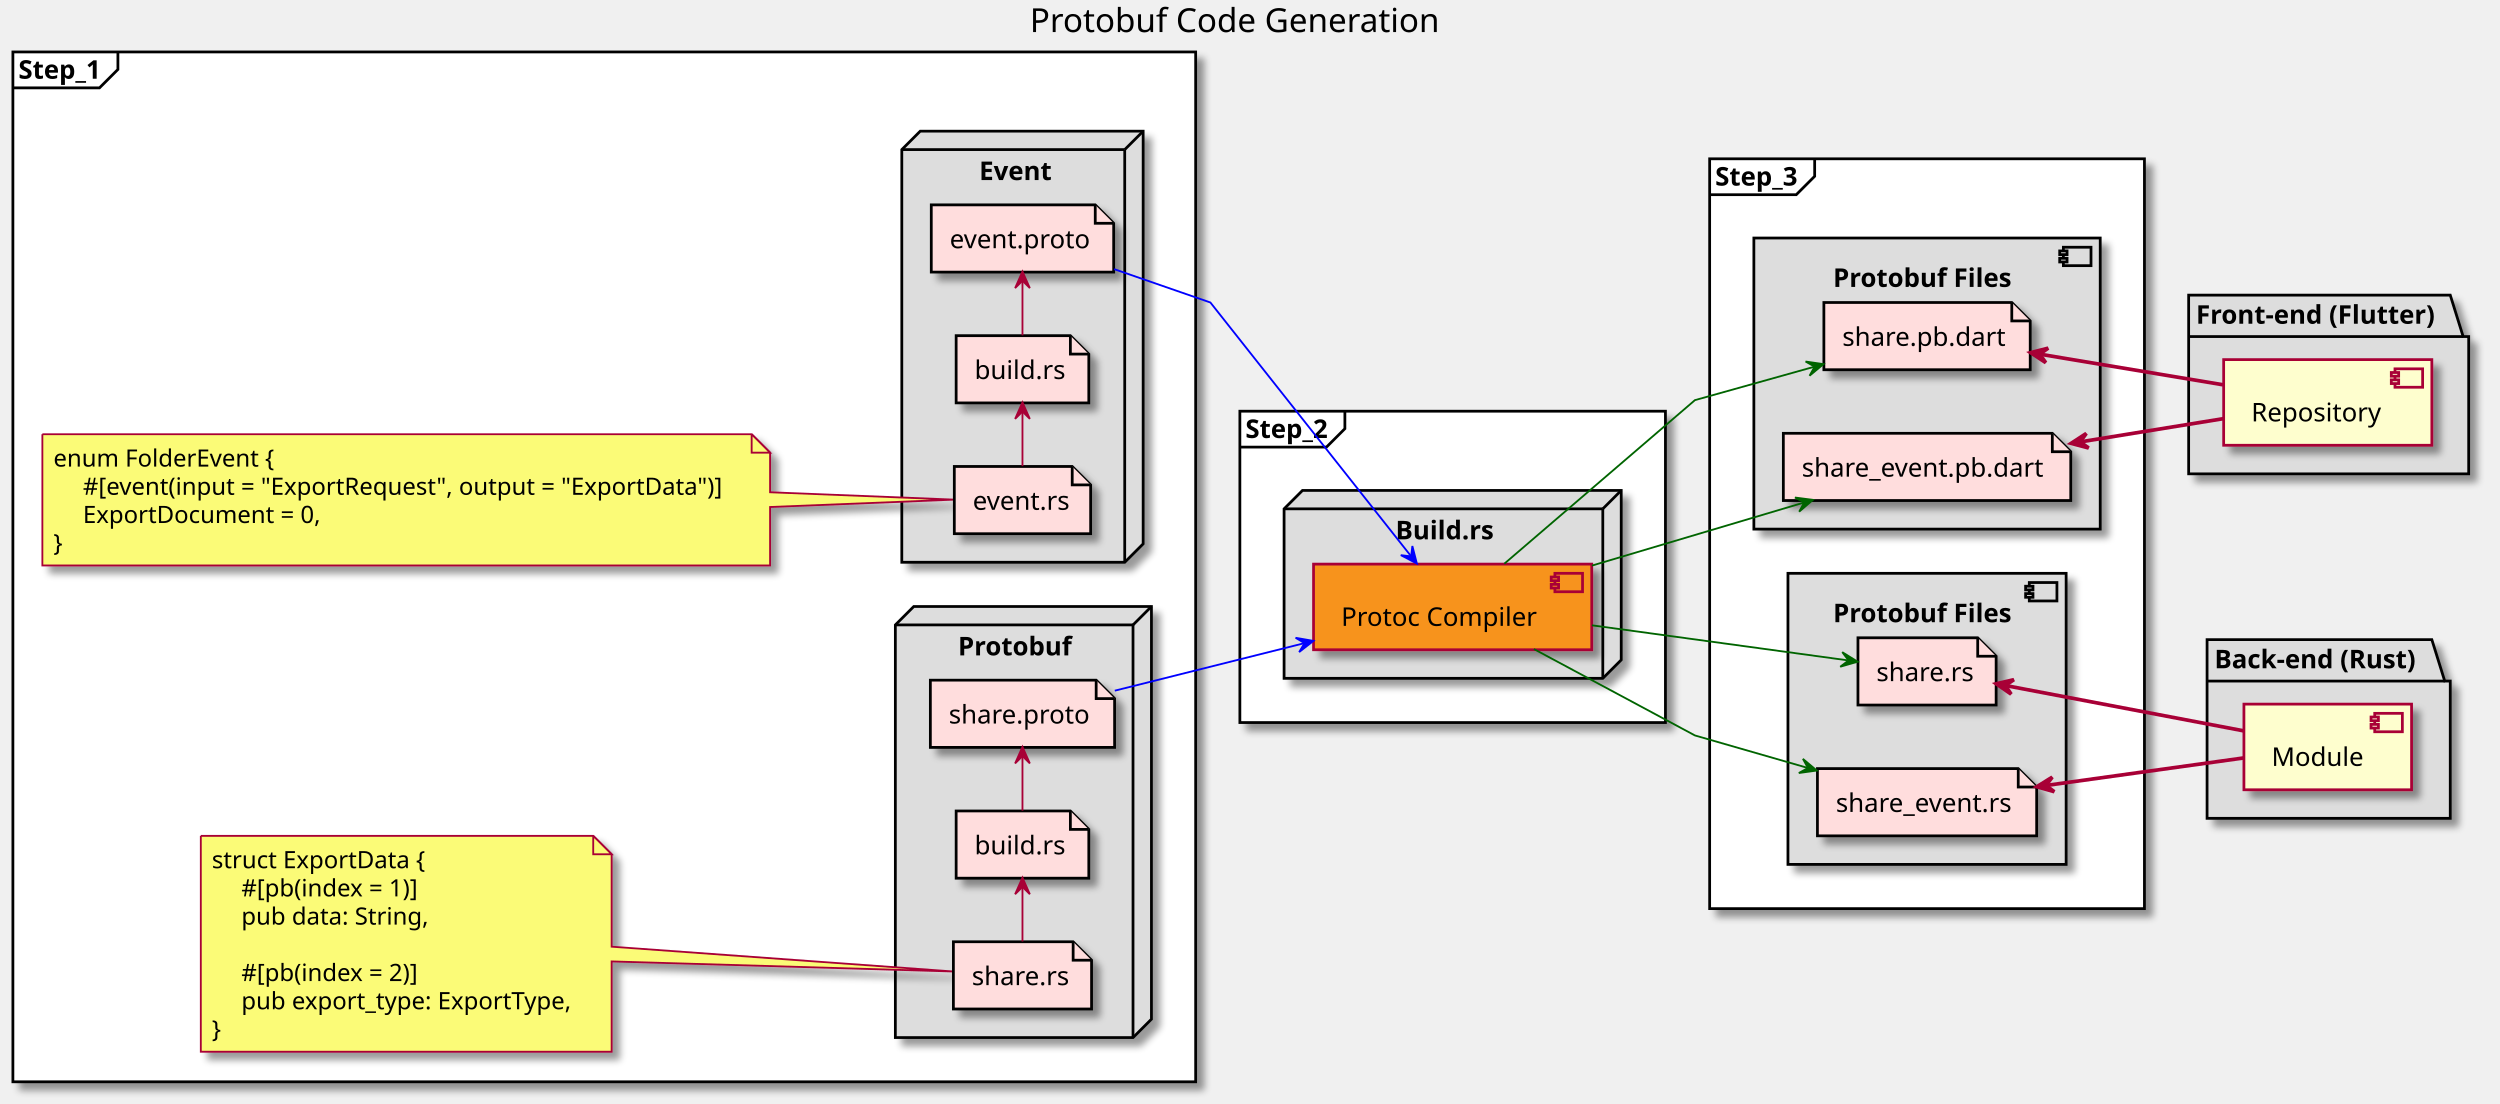
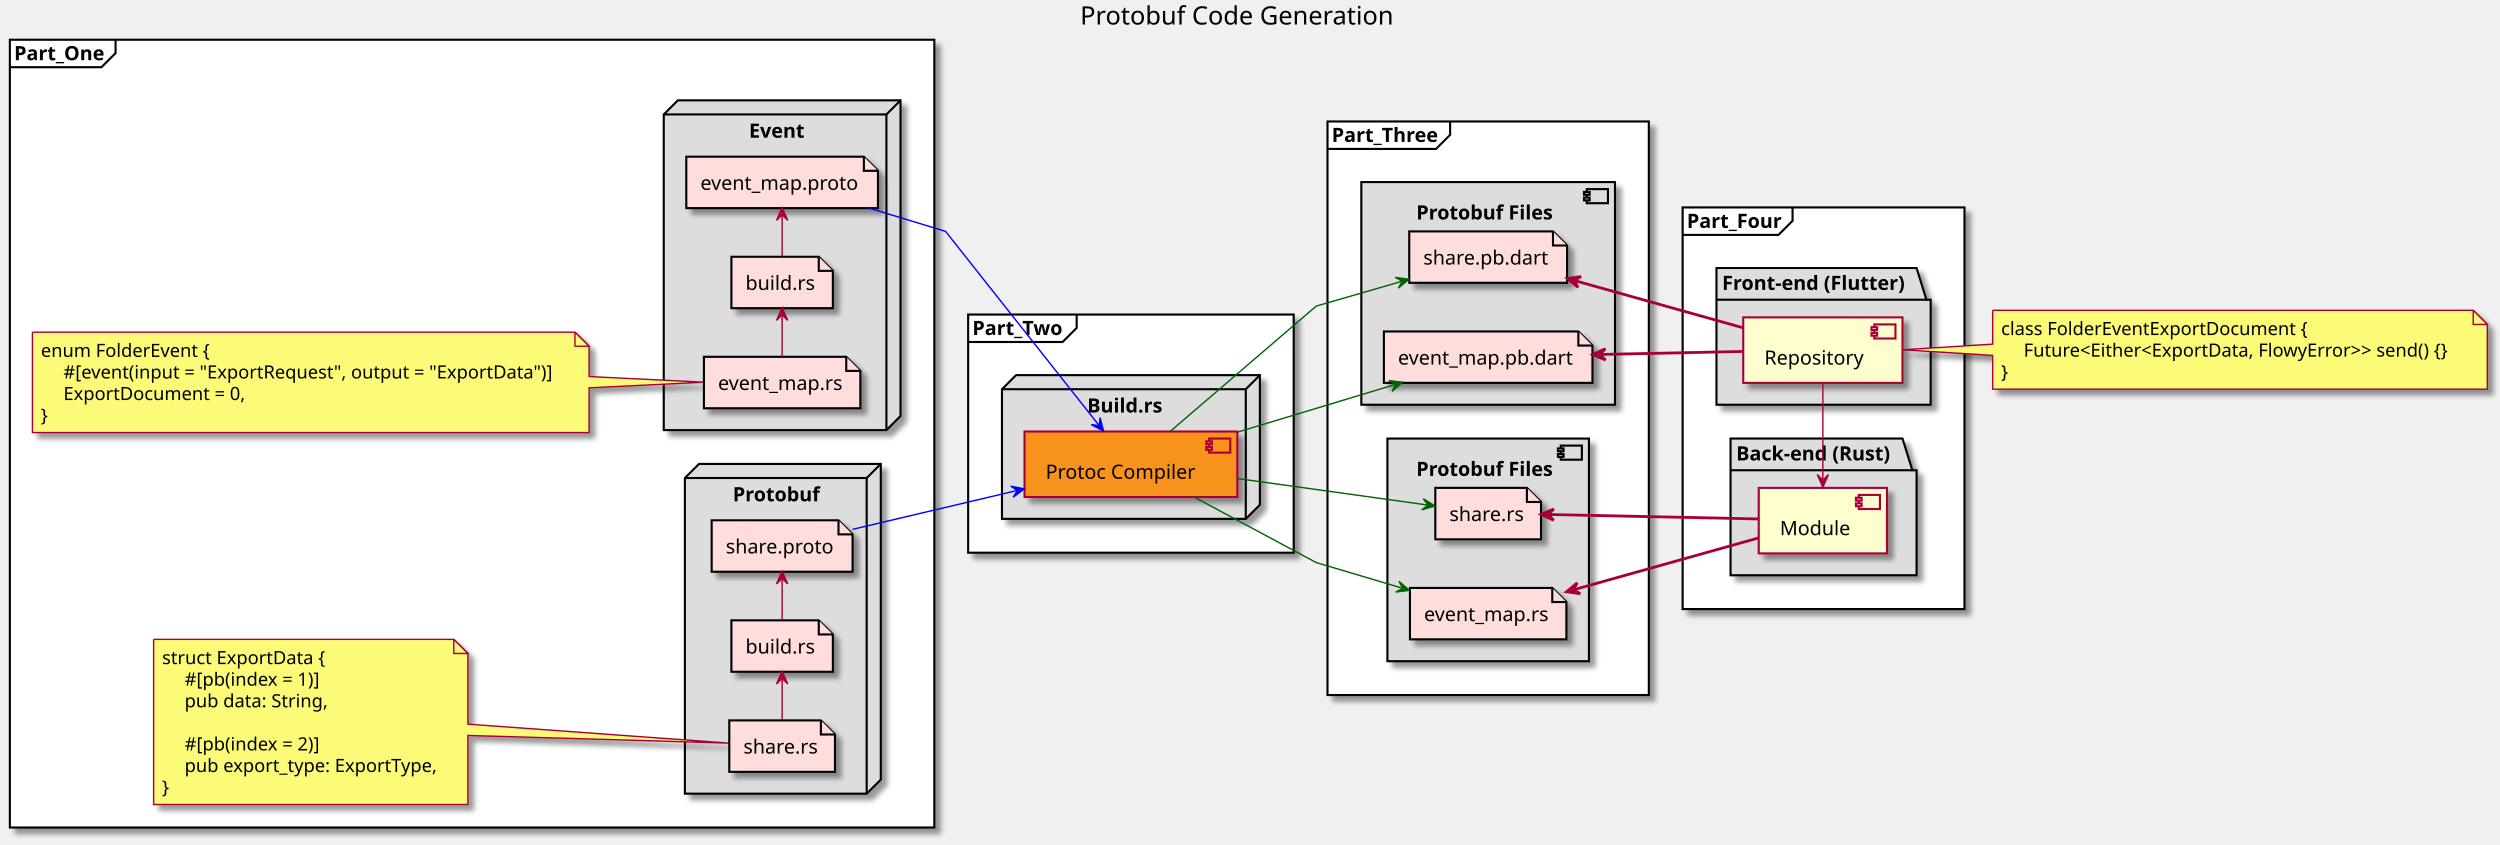
- <svg xmlns="http://www.w3.org/2000/svg" contentScriptType="application/ecmascript" contentStyleType="text/css" height="599px" preserveAspectRatio="none" style="width:1357px;height:599px;background:#FFFFFF;" version="1.1" viewBox="0 0 1357 599" width="1357px" zoomAndPan="magnify">
+ <svg xmlns="http://www.w3.org/2000/svg" contentScriptType="application/ecmascript" contentStyleType="text/css" height="599px" preserveAspectRatio="none" style="width:1774px;height:599px;background:#FFFFFF;" version="1.1" viewBox="0 0 1774 599" width="1774px" zoomAndPan="magnify">
  <defs>
-     <filter height="300%" id="fwwbcly1xwx1p" width="300%" x="-1" y="-1">
+     <filter height="300%" id="f89fr1afpyk69" width="300%" x="-1" y="-1">
      <feGaussianBlur result="blurOut" stdDeviation="2.0" />
      <feColorMatrix in="blurOut" result="blurOut2" type="matrix" values="0 0 0 0 0 0 0 0 0 0 0 0 0 0 0 0 0 0 .4 0" />
      <feOffset dx="4.0" dy="4.0" in="blurOut2" result="blurOut3" />
      <feBlend in="SourceGraphic" in2="blurOut3" mode="normal" />
    </filter>
  </defs>
  <g>
-     <text fill="#000000" font-family="sans-serif" font-size="18" lengthAdjust="spacing" textLength="226" x="559" y="17.402">Protobuf Code Generation</text>
-     <rect fill="#FFFFFF" filter="url(#fwwbcly1xwx1p)" height="559" style="stroke:#000000;stroke-width:1.5;" width="642" x="7" y="28.199" />
-     <path d="M64,28.199 L64,37.688 L54,47.688 L7,47.688 " fill="none" style="stroke:#000000;stroke-width:1.5;" />
-     <text fill="#000000" font-family="sans-serif" font-size="14" font-weight="bold" lengthAdjust="spacing" textLength="47" x="10" y="42.734">Step_1</text>
-     <polygon fill="#DDDDDD" filter="url(#fwwbcly1xwx1p)" points="489.5,81.199,499.5,71.199,620.5,71.199,620.5,295.199,610.5,305.199,489.5,305.199,489.5,81.199" style="stroke:#000000;stroke-width:1.5;" />
-     <line style="stroke:#000000;stroke-width:1.5;" x1="610.5" x2="620.5" y1="81.199" y2="71.199" />
-     <line style="stroke:#000000;stroke-width:1.5;" x1="489.5" x2="610.5" y1="81.199" y2="81.199" />
-     <line style="stroke:#000000;stroke-width:1.5;" x1="610.5" x2="610.5" y1="81.199" y2="305.199" />
+     <text fill="#000000" font-family="sans-serif" font-size="18" lengthAdjust="spacing" textLength="226" x="766.5" y="17.402">Protobuf Code Generation</text>
+     <rect fill="#FFFFFF" filter="url(#f89fr1afpyk69)" height="559" style="stroke:#000000;stroke-width:1.5;" width="656" x="7" y="28.199" />
+     <path d="M82,28.199 L82,37.688 L72,47.688 L7,47.688 " fill="none" style="stroke:#000000;stroke-width:1.5;" />
+     <text fill="#000000" font-family="sans-serif" font-size="14" font-weight="bold" lengthAdjust="spacing" textLength="65" x="10" y="42.734">Part_One</text>
+     <polygon fill="#DDDDDD" filter="url(#f89fr1afpyk69)" points="471,81.199,481,71.199,639,71.199,639,295.199,629,305.199,471,305.199,471,81.199" style="stroke:#000000;stroke-width:1.5;" />
+     <line style="stroke:#000000;stroke-width:1.5;" x1="629" x2="639" y1="81.199" y2="71.199" />
+     <line style="stroke:#000000;stroke-width:1.5;" x1="471" x2="629" y1="81.199" y2="81.199" />
+     <line style="stroke:#000000;stroke-width:1.5;" x1="629" x2="629" y1="81.199" y2="305.199" />
    <text fill="#000000" font-family="sans-serif" font-size="14" font-weight="bold" lengthAdjust="spacing" textLength="39" x="531.5" y="97.734">Event</text>
-     <polygon fill="#DDDDDD" filter="url(#fwwbcly1xwx1p)" points="486,339.199,496,329.199,625,329.199,625,553.199,615,563.199,486,563.199,486,339.199" style="stroke:#000000;stroke-width:1.5;" />
+     <polygon fill="#DDDDDD" filter="url(#f89fr1afpyk69)" points="486,339.199,496,329.199,625,329.199,625,553.199,615,563.199,486,563.199,486,339.199" style="stroke:#000000;stroke-width:1.5;" />
    <line style="stroke:#000000;stroke-width:1.5;" x1="615" x2="625" y1="339.199" y2="329.199" />
    <line style="stroke:#000000;stroke-width:1.5;" x1="486" x2="615" y1="339.199" y2="339.199" />
    <line style="stroke:#000000;stroke-width:1.5;" x1="615" x2="615" y1="339.199" y2="563.199" />
    <text fill="#000000" font-family="sans-serif" font-size="14" font-weight="bold" lengthAdjust="spacing" textLength="63" x="520" y="355.734">Protobuf</text>
-     <rect fill="#FFFFFF" filter="url(#fwwbcly1xwx1p)" height="169" style="stroke:#000000;stroke-width:1.5;" width="231" x="673" y="223.199" />
-     <path d="M730,223.199 L730,232.688 L720,242.688 L673,242.688 " fill="none" style="stroke:#000000;stroke-width:1.5;" />
-     <text fill="#000000" font-family="sans-serif" font-size="14" font-weight="bold" lengthAdjust="spacing" textLength="47" x="676" y="237.734">Step_2</text>
-     <polygon fill="#DDDDDD" filter="url(#fwwbcly1xwx1p)" points="697,276.199,707,266.199,880,266.199,880,358.199,870,368.199,697,368.199,697,276.199" style="stroke:#000000;stroke-width:1.5;" />
-     <line style="stroke:#000000;stroke-width:1.5;" x1="870" x2="880" y1="276.199" y2="266.199" />
-     <line style="stroke:#000000;stroke-width:1.5;" x1="697" x2="870" y1="276.199" y2="276.199" />
-     <line style="stroke:#000000;stroke-width:1.5;" x1="870" x2="870" y1="276.199" y2="368.199" />
-     <text fill="#000000" font-family="sans-serif" font-size="14" font-weight="bold" lengthAdjust="spacing" textLength="54" x="757.5" y="292.734">Build.rs</text>
-     <rect fill="#FFFFFF" filter="url(#fwwbcly1xwx1p)" height="407" style="stroke:#000000;stroke-width:1.5;" width="236" x="928" y="86.199" />
-     <path d="M985,86.199 L985,95.688 L975,105.688 L928,105.688 " fill="none" style="stroke:#000000;stroke-width:1.5;" />
-     <text fill="#000000" font-family="sans-serif" font-size="14" font-weight="bold" lengthAdjust="spacing" textLength="47" x="931" y="100.734">Step_3</text>
-     <rect fill="#DDDDDD" filter="url(#fwwbcly1xwx1p)" height="158" style="stroke:#000000;stroke-width:1.5;" width="188" x="952" y="129.199" />
-     <rect fill="#DDDDDD" height="10" style="stroke:#000000;stroke-width:1.5;" width="15" x="1120" y="134.199" />
-     <rect fill="#DDDDDD" height="2" style="stroke:#000000;stroke-width:1.5;" width="4" x="1118" y="136.199" />
-     <rect fill="#DDDDDD" height="2" style="stroke:#000000;stroke-width:1.5;" width="4" x="1118" y="140.199" />
-     <text fill="#000000" font-family="sans-serif" font-size="14" font-weight="bold" lengthAdjust="spacing" textLength="102" x="995" y="155.734">Protobuf Files</text>
-     <rect fill="#DDDDDD" filter="url(#fwwbcly1xwx1p)" height="158" style="stroke:#000000;stroke-width:1.5;" width="151" x="970.5" y="311.199" />
-     <rect fill="#DDDDDD" height="10" style="stroke:#000000;stroke-width:1.5;" width="15" x="1101.5" y="316.199" />
-     <rect fill="#DDDDDD" height="2" style="stroke:#000000;stroke-width:1.5;" width="4" x="1099.5" y="318.199" />
-     <rect fill="#DDDDDD" height="2" style="stroke:#000000;stroke-width:1.5;" width="4" x="1099.5" y="322.199" />
-     <text fill="#000000" font-family="sans-serif" font-size="14" font-weight="bold" lengthAdjust="spacing" textLength="102" x="995" y="337.734">Protobuf Files</text>
-     <polygon fill="#DDDDDD" filter="url(#fwwbcly1xwx1p)" points="1188,160.199,1330,160.199,1337,182.688,1340,182.688,1340,257.199,1188,257.199,1188,160.199" style="stroke:#000000;stroke-width:1.5;" />
-     <line style="stroke:#000000;stroke-width:1.5;" x1="1188" x2="1337" y1="182.688" y2="182.688" />
-     <text fill="#000000" font-family="sans-serif" font-size="14" font-weight="bold" lengthAdjust="spacing" textLength="136" x="1192" y="175.734">Front-end (Flutter)</text>
-     <polygon fill="#DDDDDD" filter="url(#fwwbcly1xwx1p)" points="1198,347.199,1320,347.199,1327,369.688,1330,369.688,1330,444.199,1198,444.199,1198,347.199" style="stroke:#000000;stroke-width:1.5;" />
-     <line style="stroke:#000000;stroke-width:1.5;" x1="1198" x2="1327" y1="369.688" y2="369.688" />
-     <text fill="#000000" font-family="sans-serif" font-size="14" font-weight="bold" lengthAdjust="spacing" textLength="116" x="1202" y="362.734">Back-end (Rust)</text>
-     <path d="M23,235.699 L23,306.941 A0,0 0 0 0 23,306.941 L418,306.941 A0,0 0 0 0 418,306.941 L418,275.199 L517.91,271.199 L418,267.199 L418,245.699 L408,235.699 L23,235.699 A0,0 0 0 0 23,235.699 " fill="#FBFB77" filter="url(#fwwbcly1xwx1p)" style="stroke:#A80036;stroke-width:1.0;" />
+     <rect fill="#FFFFFF" filter="url(#f89fr1afpyk69)" height="169" style="stroke:#000000;stroke-width:1.5;" width="231" x="687" y="223.199" />
+     <path d="M764,223.199 L764,232.688 L754,242.688 L687,242.688 " fill="none" style="stroke:#000000;stroke-width:1.5;" />
+     <text fill="#000000" font-family="sans-serif" font-size="14" font-weight="bold" lengthAdjust="spacing" textLength="67" x="690" y="237.734">Part_Two</text>
+     <polygon fill="#DDDDDD" filter="url(#f89fr1afpyk69)" points="711,276.199,721,266.199,894,266.199,894,358.199,884,368.199,711,368.199,711,276.199" style="stroke:#000000;stroke-width:1.5;" />
+     <line style="stroke:#000000;stroke-width:1.5;" x1="884" x2="894" y1="276.199" y2="266.199" />
+     <line style="stroke:#000000;stroke-width:1.5;" x1="711" x2="884" y1="276.199" y2="276.199" />
+     <line style="stroke:#000000;stroke-width:1.5;" x1="884" x2="884" y1="276.199" y2="368.199" />
+     <text fill="#000000" font-family="sans-serif" font-size="14" font-weight="bold" lengthAdjust="spacing" textLength="54" x="771.5" y="292.734">Build.rs</text>
+     <rect fill="#FFFFFF" filter="url(#f89fr1afpyk69)" height="407" style="stroke:#000000;stroke-width:1.5;" width="228" x="942" y="86.199" />
+     <path d="M1029,86.199 L1029,95.688 L1019,105.688 L942,105.688 " fill="none" style="stroke:#000000;stroke-width:1.5;" />
+     <text fill="#000000" font-family="sans-serif" font-size="14" font-weight="bold" lengthAdjust="spacing" textLength="77" x="945" y="100.734">Part_Three</text>
+     <rect fill="#DDDDDD" filter="url(#f89fr1afpyk69)" height="158" style="stroke:#000000;stroke-width:1.5;" width="180" x="966" y="129.199" />
+     <rect fill="#DDDDDD" height="10" style="stroke:#000000;stroke-width:1.5;" width="15" x="1126" y="134.199" />
+     <rect fill="#DDDDDD" height="2" style="stroke:#000000;stroke-width:1.5;" width="4" x="1124" y="136.199" />
+     <rect fill="#DDDDDD" height="2" style="stroke:#000000;stroke-width:1.5;" width="4" x="1124" y="140.199" />
+     <text fill="#000000" font-family="sans-serif" font-size="14" font-weight="bold" lengthAdjust="spacing" textLength="102" x="1005" y="155.734">Protobuf Files</text>
+     <rect fill="#DDDDDD" filter="url(#f89fr1afpyk69)" height="158" style="stroke:#000000;stroke-width:1.5;" width="143" x="984.5" y="311.199" />
+     <rect fill="#DDDDDD" height="10" style="stroke:#000000;stroke-width:1.5;" width="15" x="1107.5" y="316.199" />
+     <rect fill="#DDDDDD" height="2" style="stroke:#000000;stroke-width:1.5;" width="4" x="1105.5" y="318.199" />
+     <rect fill="#DDDDDD" height="2" style="stroke:#000000;stroke-width:1.5;" width="4" x="1105.5" y="322.199" />
+     <text fill="#000000" font-family="sans-serif" font-size="14" font-weight="bold" lengthAdjust="spacing" textLength="102" x="1005" y="337.734">Protobuf Files</text>
+     <rect fill="#FFFFFF" filter="url(#f89fr1afpyk69)" height="285" style="stroke:#000000;stroke-width:1.5;" width="200" x="1194" y="147.199" />
+     <path d="M1272,147.199 L1272,156.688 L1262,166.688 L1194,166.688 " fill="none" style="stroke:#000000;stroke-width:1.5;" />
+     <text fill="#000000" font-family="sans-serif" font-size="14" font-weight="bold" lengthAdjust="spacing" textLength="68" x="1197" y="161.734">Part_Four</text>
+     <polygon fill="#DDDDDD" filter="url(#f89fr1afpyk69)" points="1218,190.199,1360,190.199,1367,212.688,1370,212.688,1370,287.199,1218,287.199,1218,190.199" style="stroke:#000000;stroke-width:1.5;" />
+     <line style="stroke:#000000;stroke-width:1.5;" x1="1218" x2="1367" y1="212.688" y2="212.688" />
+     <text fill="#000000" font-family="sans-serif" font-size="14" font-weight="bold" lengthAdjust="spacing" textLength="136" x="1222" y="205.734">Front-end (Flutter)</text>
+     <polygon fill="#DDDDDD" filter="url(#f89fr1afpyk69)" points="1228,311.199,1350,311.199,1357,333.688,1360,333.688,1360,408.199,1228,408.199,1228,311.199" style="stroke:#000000;stroke-width:1.5;" />
+     <line style="stroke:#000000;stroke-width:1.5;" x1="1228" x2="1357" y1="333.688" y2="333.688" />
+     <text fill="#000000" font-family="sans-serif" font-size="14" font-weight="bold" lengthAdjust="spacing" textLength="116" x="1232" y="326.734">Back-end (Rust)</text>
+     <path d="M23,235.699 L23,306.941 A0,0 0 0 0 23,306.941 L418,306.941 A0,0 0 0 0 418,306.941 L418,275.199 L499.43,271.199 L418,267.199 L418,245.699 L408,235.699 L23,235.699 A0,0 0 0 0 23,235.699 " fill="#FBFB77" filter="url(#f89fr1afpyk69)" style="stroke:#A80036;stroke-width:1.0;" />
    <path d="M408,235.699 L408,245.699 L418,245.699 L408,235.699 " fill="#FBFB77" style="stroke:#A80036;stroke-width:1.0;" />
    <text fill="#000000" font-family="sans-serif" font-size="13" lengthAdjust="spacing" textLength="120" x="29" y="253.268">enum FolderEvent {</text>
    <text fill="#000000" font-family="sans-serif" font-size="13" lengthAdjust="spacing" textLength="358" x="45" y="268.578">#[event(input = "ExportRequest", output = "ExportData")]</text>
    <text fill="#000000" font-family="sans-serif" font-size="13" lengthAdjust="spacing" textLength="136" x="45" y="283.889">ExportDocument = 0,</text>
    <text fill="#000000" font-family="sans-serif" font-size="13" lengthAdjust="spacing" textLength="4" x="29" y="299.199">}</text>
-     <path d="M109,453.699 L109,570.873 A0,0 0 0 0 109,570.873 L332,570.873 A0,0 0 0 0 332,570.873 L332,521.859 L517.48,527.329 L332,513.859 L332,463.699 L322,453.699 L109,453.699 A0,0 0 0 0 109,453.699 " fill="#FBFB77" filter="url(#fwwbcly1xwx1p)" style="stroke:#A80036;stroke-width:1.0;" />
+     <path d="M109,453.699 L109,570.873 A0,0 0 0 0 109,570.873 L332,570.873 A0,0 0 0 0 332,570.873 L332,521.859 L517.48,527.329 L332,513.859 L332,463.699 L322,453.699 L109,453.699 A0,0 0 0 0 109,453.699 " fill="#FBFB77" filter="url(#f89fr1afpyk69)" style="stroke:#A80036;stroke-width:1.0;" />
    <path d="M322,453.699 L322,463.699 L332,463.699 L322,453.699 " fill="#FBFB77" style="stroke:#A80036;stroke-width:1.0;" />
    <text fill="#000000" font-family="sans-serif" font-size="13" lengthAdjust="spacing" textLength="119" x="115" y="471.268">struct ExportData {</text>
    <text fill="#000000" font-family="sans-serif" font-size="13" lengthAdjust="spacing" textLength="101" x="131" y="486.578">#[pb(index = 1)]</text>
    <text fill="#000000" font-family="sans-serif" font-size="13" lengthAdjust="spacing" textLength="104" x="131" y="501.889">pub data: String,</text>
    <text fill="#000000" font-family="sans-serif" font-size="13" lengthAdjust="spacing" textLength="0" x="119" y="517.199" />
    <text fill="#000000" font-family="sans-serif" font-size="13" lengthAdjust="spacing" textLength="101" x="131" y="532.51">#[pb(index = 2)]</text>
    <text fill="#000000" font-family="sans-serif" font-size="13" lengthAdjust="spacing" textLength="186" x="131" y="547.82">pub export_type: ExportType,</text>
    <text fill="#000000" font-family="sans-serif" font-size="13" lengthAdjust="spacing" textLength="4" x="115" y="563.131">}</text>
-     <polygon fill="#FFDDDD" filter="url(#fwwbcly1xwx1p)" points="518,253.199,518,289.688,592,289.688,592,263.199,582,253.199,518,253.199" style="stroke:#000000;stroke-width:1.5;" />
-     <path d="M582,253.199 L582,263.199 L592,263.199 " fill="#FFDDDD" style="stroke:#000000;stroke-width:1.5;" />
-     <text fill="#000000" font-family="sans-serif" font-size="14" lengthAdjust="spacing" textLength="54" x="528" y="276.734">event.rs</text>
-     <polygon fill="#FFDDDD" filter="url(#fwwbcly1xwx1p)" points="519,182.199,519,218.688,591,218.688,591,192.199,581,182.199,519,182.199" style="stroke:#000000;stroke-width:1.5;" />
+     <polygon fill="#FFDDDD" filter="url(#f89fr1afpyk69)" points="499.5,253.199,499.5,289.688,610.5,289.688,610.5,263.199,600.5,253.199,499.5,253.199" style="stroke:#000000;stroke-width:1.5;" />
+     <path d="M600.5,253.199 L600.5,263.199 L610.5,263.199 " fill="#FFDDDD" style="stroke:#000000;stroke-width:1.5;" />
+     <text fill="#000000" font-family="sans-serif" font-size="14" lengthAdjust="spacing" textLength="91" x="509.5" y="276.734">event_map.rs</text>
+     <polygon fill="#FFDDDD" filter="url(#f89fr1afpyk69)" points="519,182.199,519,218.688,591,218.688,591,192.199,581,182.199,519,182.199" style="stroke:#000000;stroke-width:1.5;" />
    <path d="M581,182.199 L581,192.199 L591,192.199 " fill="#FFDDDD" style="stroke:#000000;stroke-width:1.5;" />
    <text fill="#000000" font-family="sans-serif" font-size="14" lengthAdjust="spacing" textLength="52" x="529" y="205.734">build.rs</text>
-     <polygon fill="#FFDDDD" filter="url(#fwwbcly1xwx1p)" points="505.5,111.199,505.5,147.688,604.5,147.688,604.5,121.199,594.5,111.199,505.5,111.199" style="stroke:#000000;stroke-width:1.5;" />
-     <path d="M594.5,111.199 L594.5,121.199 L604.5,121.199 " fill="#FFDDDD" style="stroke:#000000;stroke-width:1.5;" />
-     <text fill="#000000" font-family="sans-serif" font-size="14" lengthAdjust="spacing" textLength="79" x="515.5" y="134.734">event.proto</text>
-     <polygon fill="#FFDDDD" filter="url(#fwwbcly1xwx1p)" points="517.5,511.199,517.5,547.688,592.5,547.688,592.5,521.199,582.5,511.199,517.5,511.199" style="stroke:#000000;stroke-width:1.5;" />
+     <polygon fill="#FFDDDD" filter="url(#f89fr1afpyk69)" points="487,111.199,487,147.688,623,147.688,623,121.199,613,111.199,487,111.199" style="stroke:#000000;stroke-width:1.5;" />
+     <path d="M613,111.199 L613,121.199 L623,121.199 " fill="#FFDDDD" style="stroke:#000000;stroke-width:1.5;" />
+     <text fill="#000000" font-family="sans-serif" font-size="14" lengthAdjust="spacing" textLength="116" x="497" y="134.734">event_map.proto</text>
+     <polygon fill="#FFDDDD" filter="url(#f89fr1afpyk69)" points="517.5,511.199,517.5,547.688,592.5,547.688,592.5,521.199,582.5,511.199,517.5,511.199" style="stroke:#000000;stroke-width:1.5;" />
    <path d="M582.5,511.199 L582.5,521.199 L592.5,521.199 " fill="#FFDDDD" style="stroke:#000000;stroke-width:1.5;" />
    <text fill="#000000" font-family="sans-serif" font-size="14" lengthAdjust="spacing" textLength="55" x="527.5" y="534.734">share.rs</text>
-     <polygon fill="#FFDDDD" filter="url(#fwwbcly1xwx1p)" points="519,440.199,519,476.688,591,476.688,591,450.199,581,440.199,519,440.199" style="stroke:#000000;stroke-width:1.5;" />
+     <polygon fill="#FFDDDD" filter="url(#f89fr1afpyk69)" points="519,440.199,519,476.688,591,476.688,591,450.199,581,440.199,519,440.199" style="stroke:#000000;stroke-width:1.5;" />
    <path d="M581,440.199 L581,450.199 L591,450.199 " fill="#FFDDDD" style="stroke:#000000;stroke-width:1.5;" />
    <text fill="#000000" font-family="sans-serif" font-size="14" lengthAdjust="spacing" textLength="52" x="529" y="463.734">build.rs</text>
-     <polygon fill="#FFDDDD" filter="url(#fwwbcly1xwx1p)" points="505,369.199,505,405.688,605,405.688,605,379.199,595,369.199,505,369.199" style="stroke:#000000;stroke-width:1.5;" />
+     <polygon fill="#FFDDDD" filter="url(#f89fr1afpyk69)" points="505,369.199,505,405.688,605,405.688,605,379.199,595,369.199,505,369.199" style="stroke:#000000;stroke-width:1.5;" />
    <path d="M595,369.199 L595,379.199 L605,379.199 " fill="#FFDDDD" style="stroke:#000000;stroke-width:1.5;" />
    <text fill="#000000" font-family="sans-serif" font-size="14" lengthAdjust="spacing" textLength="80" x="515" y="392.734">share.proto</text>
-     <rect fill="#F7931E" filter="url(#fwwbcly1xwx1p)" height="46.488" style="stroke:#A80036;stroke-width:1.5;" width="151" x="713" y="306.199" />
-     <rect fill="#F7931E" height="10" style="stroke:#A80036;stroke-width:1.5;" width="15" x="844" y="311.199" />
-     <rect fill="#F7931E" height="2" style="stroke:#A80036;stroke-width:1.5;" width="4" x="842" y="313.199" />
-     <rect fill="#F7931E" height="2" style="stroke:#A80036;stroke-width:1.5;" width="4" x="842" y="317.199" />
-     <text fill="#000000" font-family="sans-serif" font-size="14" lengthAdjust="spacing" textLength="111" x="728" y="339.734">Protoc Compiler</text>
-     <polygon fill="#FFDDDD" filter="url(#fwwbcly1xwx1p)" points="968,235.199,968,271.688,1124,271.688,1124,245.199,1114,235.199,968,235.199" style="stroke:#000000;stroke-width:1.5;" />
-     <path d="M1114,235.199 L1114,245.199 L1124,245.199 " fill="#FFDDDD" style="stroke:#000000;stroke-width:1.5;" />
-     <text fill="#000000" font-family="sans-serif" font-size="14" lengthAdjust="spacing" textLength="136" x="978" y="258.734">share_event.pb.dart</text>
-     <polygon fill="#FFDDDD" filter="url(#fwwbcly1xwx1p)" points="990,164.199,990,200.688,1102,200.688,1102,174.199,1092,164.199,990,164.199" style="stroke:#000000;stroke-width:1.5;" />
-     <path d="M1092,164.199 L1092,174.199 L1102,174.199 " fill="#FFDDDD" style="stroke:#000000;stroke-width:1.5;" />
-     <text fill="#000000" font-family="sans-serif" font-size="14" lengthAdjust="spacing" textLength="92" x="1000" y="187.734">share.pb.dart</text>
-     <polygon fill="#FFDDDD" filter="url(#fwwbcly1xwx1p)" points="986.5,417.199,986.5,453.688,1105.5,453.688,1105.5,427.199,1095.5,417.199,986.5,417.199" style="stroke:#000000;stroke-width:1.5;" />
-     <path d="M1095.5,417.199 L1095.5,427.199 L1105.5,427.199 " fill="#FFDDDD" style="stroke:#000000;stroke-width:1.5;" />
-     <text fill="#000000" font-family="sans-serif" font-size="14" lengthAdjust="spacing" textLength="99" x="996.5" y="440.734">share_event.rs</text>
-     <polygon fill="#FFDDDD" filter="url(#fwwbcly1xwx1p)" points="1008.5,346.199,1008.5,382.688,1083.5,382.688,1083.5,356.199,1073.5,346.199,1008.5,346.199" style="stroke:#000000;stroke-width:1.5;" />
-     <path d="M1073.5,346.199 L1073.5,356.199 L1083.5,356.199 " fill="#FFDDDD" style="stroke:#000000;stroke-width:1.5;" />
-     <text fill="#000000" font-family="sans-serif" font-size="14" lengthAdjust="spacing" textLength="55" x="1018.5" y="369.734">share.rs</text>
-     <rect fill="#FEFECE" filter="url(#fwwbcly1xwx1p)" height="46.488" style="stroke:#A80036;stroke-width:1.5;" width="113" x="1207" y="195.199" />
-     <rect fill="#FEFECE" height="10" style="stroke:#A80036;stroke-width:1.5;" width="15" x="1300" y="200.199" />
-     <rect fill="#FEFECE" height="2" style="stroke:#A80036;stroke-width:1.5;" width="4" x="1298" y="202.199" />
-     <rect fill="#FEFECE" height="2" style="stroke:#A80036;stroke-width:1.5;" width="4" x="1298" y="206.199" />
-     <text fill="#000000" font-family="sans-serif" font-size="14" lengthAdjust="spacing" textLength="73" x="1222" y="228.734">Repository</text>
-     <rect fill="#FEFECE" filter="url(#fwwbcly1xwx1p)" height="46.488" style="stroke:#A80036;stroke-width:1.5;" width="91" x="1218" y="382.199" />
-     <rect fill="#FEFECE" height="10" style="stroke:#A80036;stroke-width:1.5;" width="15" x="1289" y="387.199" />
-     <rect fill="#FEFECE" height="2" style="stroke:#A80036;stroke-width:1.5;" width="4" x="1287" y="389.199" />
-     <rect fill="#FEFECE" height="2" style="stroke:#A80036;stroke-width:1.5;" width="4" x="1287" y="393.199" />
-     <text fill="#000000" font-family="sans-serif" font-size="14" lengthAdjust="spacing" textLength="51" x="1233" y="415.734">Module</text>
+     <rect fill="#F7931E" filter="url(#f89fr1afpyk69)" height="46.488" style="stroke:#A80036;stroke-width:1.5;" width="151" x="727" y="306.199" />
+     <rect fill="#F7931E" height="10" style="stroke:#A80036;stroke-width:1.5;" width="15" x="858" y="311.199" />
+     <rect fill="#F7931E" height="2" style="stroke:#A80036;stroke-width:1.5;" width="4" x="856" y="313.199" />
+     <rect fill="#F7931E" height="2" style="stroke:#A80036;stroke-width:1.5;" width="4" x="856" y="317.199" />
+     <text fill="#000000" font-family="sans-serif" font-size="14" lengthAdjust="spacing" textLength="111" x="742" y="339.734">Protoc Compiler</text>
+     <polygon fill="#FFDDDD" filter="url(#f89fr1afpyk69)" points="982,235.199,982,271.688,1130,271.688,1130,245.199,1120,235.199,982,235.199" style="stroke:#000000;stroke-width:1.5;" />
+     <path d="M1120,235.199 L1120,245.199 L1130,245.199 " fill="#FFDDDD" style="stroke:#000000;stroke-width:1.5;" />
+     <text fill="#000000" font-family="sans-serif" font-size="14" lengthAdjust="spacing" textLength="128" x="992" y="258.734">event_map.pb.dart</text>
+     <polygon fill="#FFDDDD" filter="url(#f89fr1afpyk69)" points="1000,164.199,1000,200.688,1112,200.688,1112,174.199,1102,164.199,1000,164.199" style="stroke:#000000;stroke-width:1.5;" />
+     <path d="M1102,164.199 L1102,174.199 L1112,174.199 " fill="#FFDDDD" style="stroke:#000000;stroke-width:1.5;" />
+     <text fill="#000000" font-family="sans-serif" font-size="14" lengthAdjust="spacing" textLength="92" x="1010" y="187.734">share.pb.dart</text>
+     <polygon fill="#FFDDDD" filter="url(#f89fr1afpyk69)" points="1000.5,417.199,1000.5,453.688,1111.5,453.688,1111.5,427.199,1101.5,417.199,1000.5,417.199" style="stroke:#000000;stroke-width:1.5;" />
+     <path d="M1101.5,417.199 L1101.5,427.199 L1111.5,427.199 " fill="#FFDDDD" style="stroke:#000000;stroke-width:1.5;" />
+     <text fill="#000000" font-family="sans-serif" font-size="14" lengthAdjust="spacing" textLength="91" x="1010.5" y="440.734">event_map.rs</text>
+     <polygon fill="#FFDDDD" filter="url(#f89fr1afpyk69)" points="1018.5,346.199,1018.5,382.688,1093.5,382.688,1093.5,356.199,1083.5,346.199,1018.5,346.199" style="stroke:#000000;stroke-width:1.5;" />
+     <path d="M1083.5,346.199 L1083.5,356.199 L1093.5,356.199 " fill="#FFDDDD" style="stroke:#000000;stroke-width:1.5;" />
+     <text fill="#000000" font-family="sans-serif" font-size="14" lengthAdjust="spacing" textLength="55" x="1028.5" y="369.734">share.rs</text>
+     <rect fill="#FEFECE" filter="url(#f89fr1afpyk69)" height="46.488" style="stroke:#A80036;stroke-width:1.5;" width="113" x="1237" y="225.199" />
+     <rect fill="#FEFECE" height="10" style="stroke:#A80036;stroke-width:1.5;" width="15" x="1330" y="230.199" />
+     <rect fill="#FEFECE" height="2" style="stroke:#A80036;stroke-width:1.5;" width="4" x="1328" y="232.199" />
+     <rect fill="#FEFECE" height="2" style="stroke:#A80036;stroke-width:1.5;" width="4" x="1328" y="236.199" />
+     <text fill="#000000" font-family="sans-serif" font-size="14" lengthAdjust="spacing" textLength="73" x="1252" y="258.734">Repository</text>
+     <rect fill="#FEFECE" filter="url(#f89fr1afpyk69)" height="46.488" style="stroke:#A80036;stroke-width:1.5;" width="91" x="1248" y="346.199" />
+     <rect fill="#FEFECE" height="10" style="stroke:#A80036;stroke-width:1.5;" width="15" x="1319" y="351.199" />
+     <rect fill="#FEFECE" height="2" style="stroke:#A80036;stroke-width:1.5;" width="4" x="1317" y="353.199" />
+     <rect fill="#FEFECE" height="2" style="stroke:#A80036;stroke-width:1.5;" width="4" x="1317" y="357.199" />
+     <text fill="#000000" font-family="sans-serif" font-size="14" lengthAdjust="spacing" textLength="51" x="1263" y="379.734">Module</text>
+     <path d="M1414,220.199 L1414,244.199 L1350.14,248.199 L1414,252.199 L1414,276.131 A0,0 0 0 0 1414,276.131 L1765,276.131 A0,0 0 0 0 1765,276.131 L1765,230.199 L1755,220.199 L1414,220.199 A0,0 0 0 0 1414,220.199 " fill="#FBFB77" filter="url(#f89fr1afpyk69)" style="stroke:#A80036;stroke-width:1.0;" />
+     <path d="M1755,220.199 L1755,230.199 L1765,230.199 L1755,220.199 " fill="#FBFB77" style="stroke:#A80036;stroke-width:1.0;" />
+     <text fill="#000000" font-family="sans-serif" font-size="13" lengthAdjust="spacing" textLength="223" x="1420" y="237.768">class FolderEventExportDocument {</text>
+     <text fill="#000000" font-family="sans-serif" font-size="13" lengthAdjust="spacing" textLength="314" x="1436" y="253.078">Future&lt;Either&lt;ExportData, FlowyError&gt;&gt; send() {}</text>
+     <text fill="#000000" font-family="sans-serif" font-size="13" lengthAdjust="spacing" textLength="4" x="1420" y="268.389">}</text>
    <path d="M555,253.019 C555,249.839 555,247.529 555,247.529 C555,247.529 555,223.869 555,223.869 C555,223.869 555,223.719 555,223.459 " fill="none" id="EventSource-to-EventCodeGen" style="stroke:#A80036;stroke-width:1.0;" />
    <polygon fill="#A80036" points="555,218.379,551,227.379,555,223.379,559,227.379,555,218.379" style="stroke:#A80036;stroke-width:1.0;" />
    <path d="M555,182.019 C555,178.839 555,176.529 555,176.529 C555,176.529 555,152.869 555,152.869 C555,152.869 555,152.719 555,152.459 " fill="none" id="EventCodeGen-to-EventDefine" style="stroke:#A80036;stroke-width:1.0;" />
    <polygon fill="#A80036" points="555,147.379,551,156.379,555,152.379,559,156.379,555,147.379" style="stroke:#A80036;stroke-width:1.0;" />
    <path d="M555,511.019 C555,507.839 555,505.529 555,505.529 C555,505.529 555,481.869 555,481.869 C555,481.869 555,481.719 555,481.459 " fill="none" id="PBSource-to-PBCodeGen" style="stroke:#A80036;stroke-width:1.0;" />
    <polygon fill="#A80036" points="555,476.379,551,485.379,555,481.379,559,485.379,555,476.379" style="stroke:#A80036;stroke-width:1.0;" />
    <path d="M555,440.019 C555,436.839 555,434.529 555,434.529 C555,434.529 555,410.869 555,410.869 C555,410.869 555,410.719 555,410.459 " fill="none" id="PBCodeGen-to-PBDefine" style="stroke:#A80036;stroke-width:1.0;" />
    <polygon fill="#A80036" points="555,405.379,551,414.379,555,410.379,559,414.379,555,405.379" style="stroke:#A80036;stroke-width:1.0;" />
-     <path d="M604.72,146.079 C630.55,155.039 657,164.199 657,164.199 C657,164.199 728.71,254.869 765.82,301.789 " fill="none" id="EventDefine-to-Builder" style="stroke:#0000FF;stroke-width:1.0;" />
-     <polygon fill="#0000FF" points="769.08,305.909,766.628,296.37,765.976,301.99,760.357,301.337,769.08,305.909" style="stroke:#0000FF;stroke-width:1.0;" />
-     <path d="M605.1,374.899 C634.95,367.419 673.78,357.689 707.93,349.129 " fill="none" id="PBDefine-to-Builder" style="stroke:#0000FF;stroke-width:1.0;" />
-     <polygon fill="#0000FF" points="712.94,347.879,703.237,346.188,708.09,349.095,705.183,353.948,712.94,347.879" style="stroke:#0000FF;stroke-width:1.0;" />
-     <path d="M864.09,307.009 C900.45,296.199 943.8,283.299 978.95,272.849 " fill="none" id="Builder-to-dart_event" style="stroke:#006400;stroke-width:1.0;" />
-     <polygon fill="#006400" points="984.08,271.319,974.312,270.061,979.289,272.749,976.6,277.726,984.08,271.319" style="stroke:#006400;stroke-width:1.0;" />
-     <path d="M816.54,305.989 C854.76,273.189 920,217.199 920,217.199 C920,217.199 952.73,208.039 984.69,199.089 " fill="none" id="Builder-to-dart_pb" style="stroke:#006400;stroke-width:1.0;" />
-     <polygon fill="#006400" points="989.81,197.649,980.062,196.241,984.998,199.006,982.233,203.941,989.81,197.649" style="stroke:#006400;stroke-width:1.0;" />
-     <path d="M832.59,352.309 C870.6,372.699 920,399.199 920,399.199 C920,399.199 950.4,407.959 981.22,416.829 " fill="none" id="Builder-to-rust_event" style="stroke:#006400;stroke-width:1.0;" />
-     <polygon fill="#006400" points="986.16,418.249,978.623,411.91,981.356,416.862,976.404,419.596,986.16,418.249" style="stroke:#006400;stroke-width:1.0;" />
-     <path d="M864.09,339.419 C909.29,345.609 965.31,353.279 1002.93,358.439 " fill="none" id="Builder-to-rust_pb" style="stroke:#006400;stroke-width:1.0;" />
-     <polygon fill="#006400" points="1008.34,359.179,999.975,353.981,1003.387,358.492,998.876,361.905,1008.34,359.179" style="stroke:#006400;stroke-width:1.0;" />
-     <path d="M1129.34,239.829 C1155.24,235.619 1183.21,231.079 1206.8,227.249 " fill="none" id="dart_event-backto-Repository" style="stroke:#A80036;stroke-width:2.0;" />
-     <polygon fill="#A80036" points="1124.19,240.659,1133.714,243.17,1129.126,239.86,1132.435,235.273,1124.19,240.659" style="stroke:#A80036;stroke-width:2.0;" />
-     <path d="M1107.16,192.249 C1138.33,197.459 1176.16,203.779 1206.68,208.869 " fill="none" id="dart_pb-backto-Repository" style="stroke:#A80036;stroke-width:2.0;" />
-     <polygon fill="#A80036" points="1102.22,191.419,1110.432,196.856,1107.151,192.248,1111.759,188.967,1102.22,191.419" style="stroke:#A80036;stroke-width:2.0;" />
-     <path d="M1110.64,426.339 C1145.14,421.539 1186.93,415.719 1217.93,411.399 " fill="none" id="rust_event-backto-Module" style="stroke:#A80036;stroke-width:2.0;" />
-     <polygon fill="#A80036" points="1105.6,427.039,1115.071,429.741,1110.551,426.34,1113.952,421.82,1105.6,427.039" style="stroke:#A80036;stroke-width:2.0;" />
-     <path d="M1088.91,372.169 C1126.01,379.229 1180.02,389.509 1217.92,396.719 " fill="none" id="rust_pb-backto-Module" style="stroke:#A80036;stroke-width:2.0;" />
-     <polygon fill="#A80036" points="1083.56,371.159,1091.645,376.783,1088.47,372.101,1093.152,368.927,1083.56,371.159" style="stroke:#A80036;stroke-width:2.0;" />
+     <path d="M615.18,147.209 C643.36,155.789 671,164.199 671,164.199 C671,164.199 742.71,254.869 779.82,301.789 " fill="none" id="EventDefine-to-Builder" style="stroke:#0000FF;stroke-width:1.0;" />
+     <polygon fill="#0000FF" points="783.08,305.909,780.628,296.37,779.976,301.99,774.357,301.337,783.08,305.909" style="stroke:#0000FF;stroke-width:1.0;" />
+     <path d="M605.09,375.599 C638.44,367.719 683.29,357.129 721.71,348.049 " fill="none" id="PBDefine-to-Builder" style="stroke:#0000FF;stroke-width:1.0;" />
+     <polygon fill="#0000FF" points="726.85,346.839,717.174,345.001,721.982,347.981,719.001,352.789,726.85,346.839" style="stroke:#0000FF;stroke-width:1.0;" />
+     <path d="M878.28,306.599 C913.88,295.839 956.05,283.099 990.27,272.759 " fill="none" id="Builder-to-dart_event" style="stroke:#006400;stroke-width:1.0;" />
+     <polygon fill="#006400" points="995.26,271.249,985.485,270.044,990.477,272.706,987.815,277.697,995.26,271.249" style="stroke:#006400;stroke-width:1.0;" />
+     <path d="M830.54,305.989 C868.76,273.189 934,217.199 934,217.199 C934,217.199 964.54,208.369 994.94,199.569 " fill="none" id="Builder-to-dart_pb" style="stroke:#006400;stroke-width:1.0;" />
+     <polygon fill="#006400" points="999.81,198.159,990.054,196.812,995.006,199.546,992.273,204.499,999.81,198.159" style="stroke:#006400;stroke-width:1.0;" />
+     <path d="M846.59,352.309 C884.6,372.699 934,399.199 934,399.199 C934,399.199 964.77,408.349 995.28,417.429 " fill="none" id="Builder-to-rust_event" style="stroke:#006400;stroke-width:1.0;" />
+     <polygon fill="#006400" points="1000.16,418.889,992.675,412.488,995.368,417.463,990.393,420.156,1000.16,418.889" style="stroke:#006400;stroke-width:1.0;" />
+     <path d="M878.28,339.609 C922.3,345.729 976.36,353.259 1013.01,358.359 " fill="none" id="Builder-to-rust_pb" style="stroke:#006400;stroke-width:1.0;" />
+     <polygon fill="#006400" points="1018.29,359.089,1009.94,353.867,1013.339,358.388,1008.818,361.788,1018.29,359.089" style="stroke:#006400;stroke-width:1.0;" />
+     <path d="M1135.51,251.529 C1168.73,250.829 1206.66,250.019 1236.91,249.379 " fill="none" id="dart_event-backto-Repository" style="stroke:#A80036;stroke-width:2.0;" />
+     <polygon fill="#A80036" points="1130.22,251.649,1139.309,255.442,1135.219,251.535,1139.126,247.445,1130.22,251.649" style="stroke:#A80036;stroke-width:2.0;" />
+     <path d="M1117.12,199.049 C1153.97,209.369 1200.81,222.499 1236.82,232.589 " fill="none" id="dart_pb-backto-Repository" style="stroke:#A80036;stroke-width:2.0;" />
+     <polygon fill="#A80036" points="1112.21,197.669,1119.804,203.94,1117.026,199.013,1121.954,196.234,1112.21,197.669" style="stroke:#A80036;stroke-width:2.0;" />
+     <path d="M1116.53,418.519 C1157.28,407.099 1210.46,392.189 1247.65,381.769 " fill="none" id="rust_event-backto-Module" style="stroke:#A80036;stroke-width:2.0;" />
+     <polygon fill="#A80036" points="1111.62,419.889,1121.368,421.297,1116.432,418.533,1119.197,413.597,1111.62,419.889" style="stroke:#A80036;stroke-width:2.0;" />
+     <path d="M1098.79,365.089 C1140.68,365.979 1204.94,367.339 1247.82,368.249 " fill="none" id="rust_pb-backto-Module" style="stroke:#A80036;stroke-width:2.0;" />
+     <polygon fill="#A80036" points="1093.54,364.979,1102.458,369.158,1098.539,365.079,1102.618,361.16,1093.54,364.979" style="stroke:#A80036;stroke-width:2.0;" />
+     <path d="M1293.5,271.659 C1293.5,280.539 1293.5,288.529 1293.5,288.529 C1293.5,288.529 1293.5,328.869 1293.5,328.869 C1293.5,328.869 1293.5,333.949 1293.5,340.499 " fill="none" id="Repository-to-Module" style="stroke:#A80036;stroke-width:1.0;" />
+     <polygon fill="#A80036" points="1293.5,345.739,1297.5,336.739,1293.5,340.739,1289.5,336.739,1293.5,345.739" style="stroke:#A80036;stroke-width:1.0;" />
  </g>
</svg>
